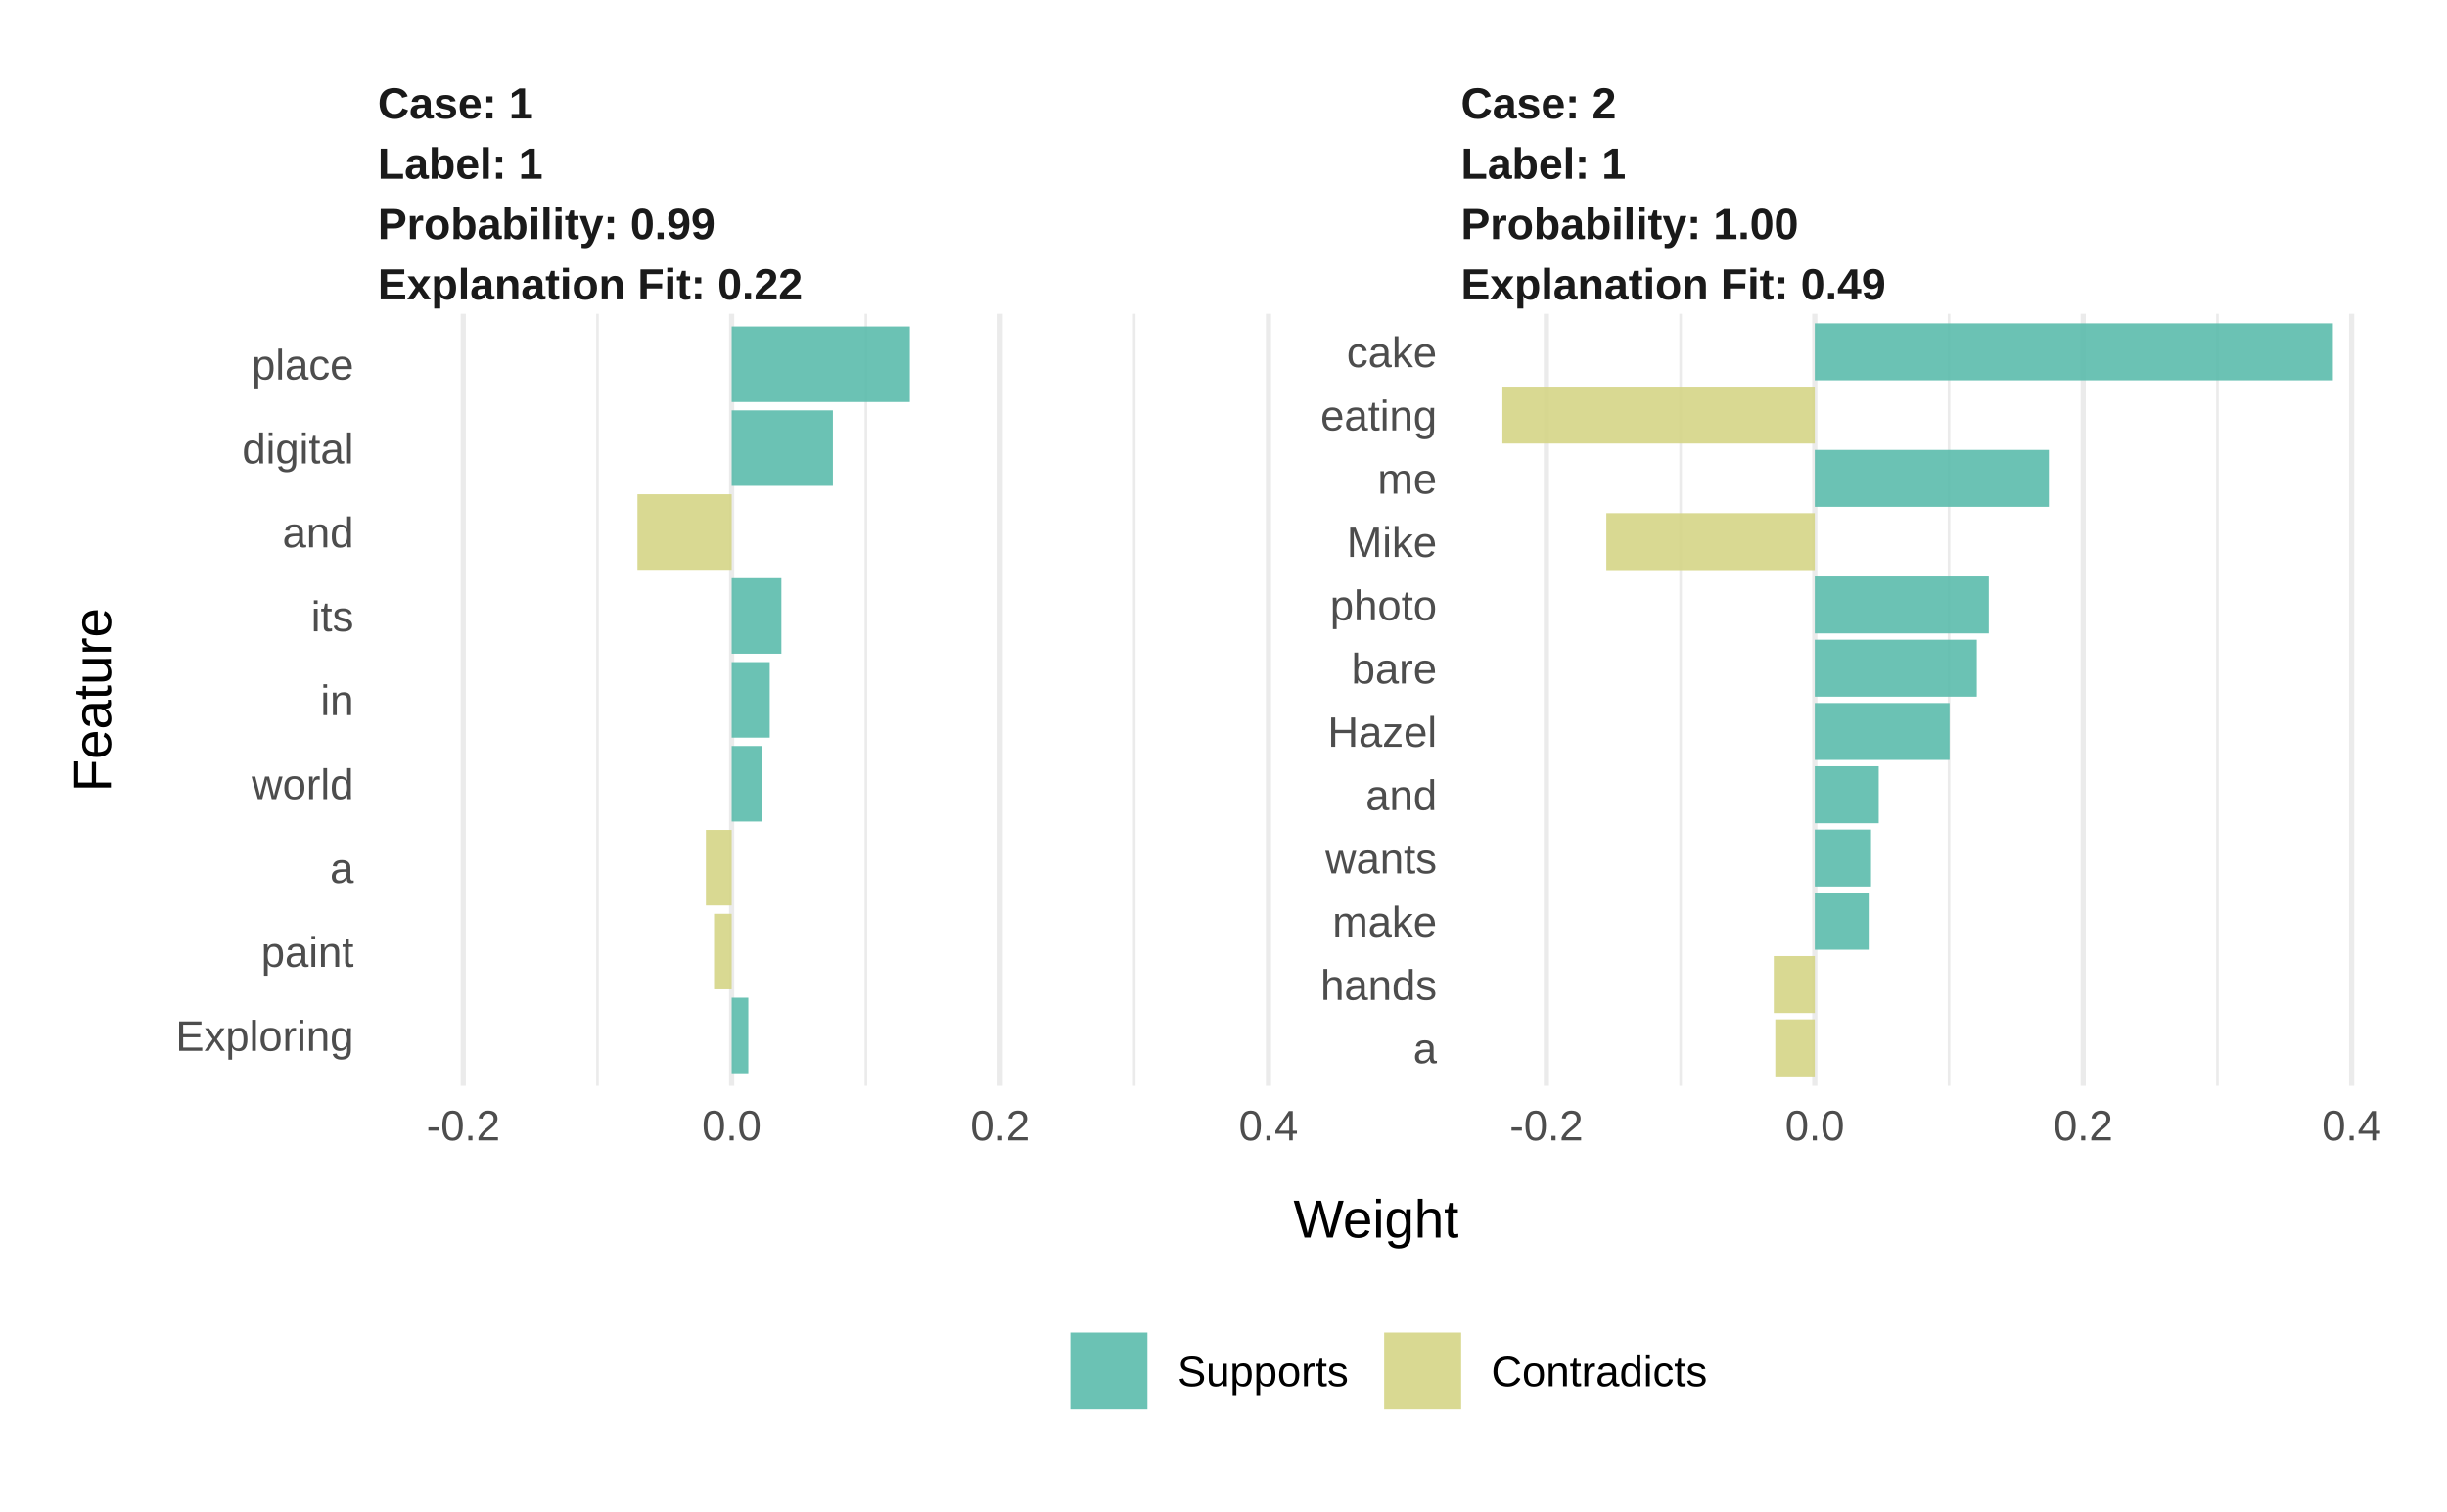
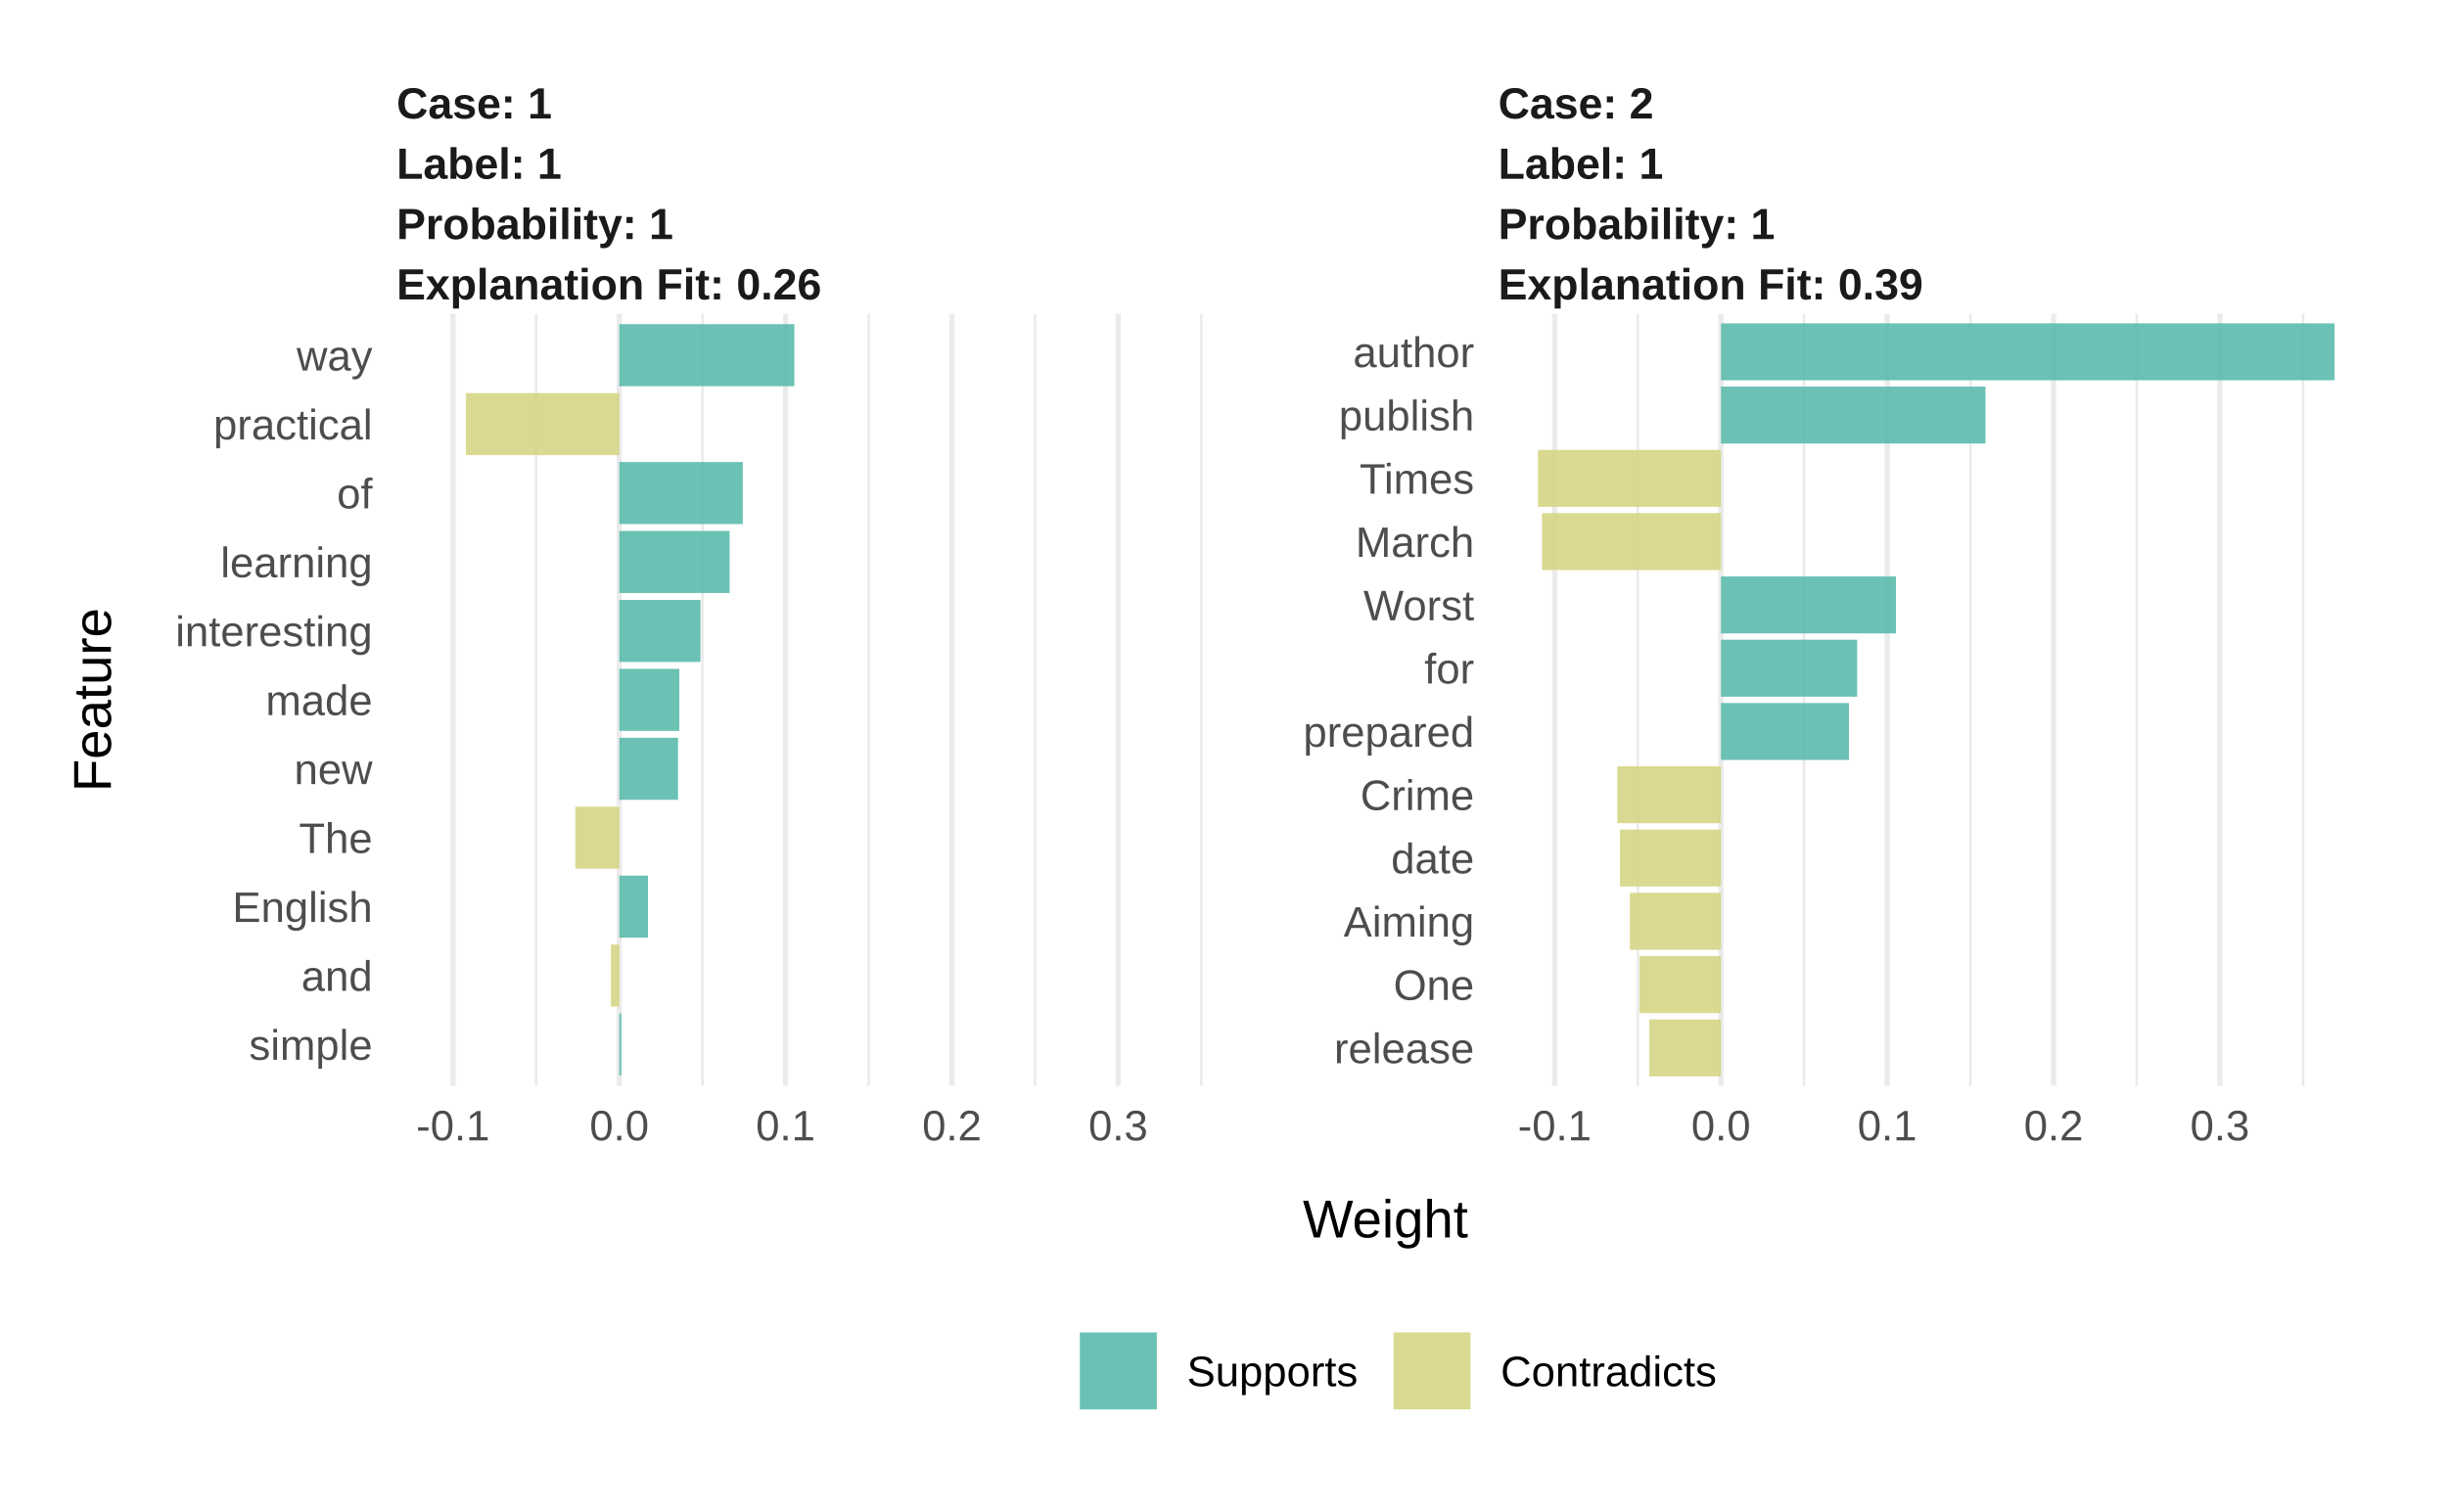
<svg xmlns="http://www.w3.org/2000/svg" class="svglite" width="504.00pt" height="311.47pt" viewBox="0 0 504.00 311.47">
  <defs>
    <style type="text/css">
    .svglite line, .svglite polyline, .svglite polygon, .svglite path, .svglite rect, .svglite circle {
      fill: none;
      stroke: #000000;
      stroke-linecap: round;
      stroke-linejoin: round;
      stroke-miterlimit: 10.00;
    }
  </style>
  </defs>
  <rect width="100%" height="100%" style="stroke: none; fill: #FFFFFF;" />
  <defs>
    <clipPath id="cpMC4wMHw1MDQuMDB8MC4wMHwzMTEuNDc=">
      <rect x="0.00" y="0.00" width="504.00" height="311.47" />
    </clipPath>
  </defs>
  <g clip-path="url(#cpMC4wMHw1MDQuMDB8MC4wMHwzMTEuNDc=)">
</g>
  <defs>
-     <clipPath id="cpNzcuODB8MjY1Ljk2fDY0LjY1fDIyMy42OA==">
-       <rect x="77.80" y="64.65" width="188.17" height="159.03" />
-     </clipPath>
-   </defs>
-   <g clip-path="url(#cpNzcuODB8MjY1Ljk2fDY0LjY1fDIyMy42OA==)">
-     <polyline points="123.06,223.68 123.06,64.65 " style="stroke-width: 0.53; stroke: #EBEBEB; stroke-linecap: butt;" />
-     <polyline points="178.34,223.68 178.34,64.65 " style="stroke-width: 0.53; stroke: #EBEBEB; stroke-linecap: butt;" />
-     <polyline points="233.62,223.68 233.62,64.65 " style="stroke-width: 0.53; stroke: #EBEBEB; stroke-linecap: butt;" />
-     <polyline points="95.42,223.68 95.42,64.65 " style="stroke-width: 1.07; stroke: #EBEBEB; stroke-linecap: butt;" />
-     <polyline points="150.70,223.68 150.70,64.65 " style="stroke-width: 1.07; stroke: #EBEBEB; stroke-linecap: butt;" />
-     <polyline points="205.98,223.68 205.98,64.65 " style="stroke-width: 1.07; stroke: #EBEBEB; stroke-linecap: butt;" />
-     <polyline points="261.26,223.68 261.26,64.65 " style="stroke-width: 1.07; stroke: #EBEBEB; stroke-linecap: butt;" />
-     <rect x="150.70" y="205.53" width="3.43" height="15.56" style="stroke-width: 1.07; stroke: none; stroke-linecap: square; stroke-linejoin: miter; fill: #5BBCAC; fill-opacity: 0.90;" />
-     <rect x="147.07" y="188.25" width="3.63" height="15.56" style="stroke-width: 1.07; stroke: none; stroke-linecap: square; stroke-linejoin: miter; fill: #D5D587; fill-opacity: 0.90;" />
-     <rect x="131.29" y="101.82" width="19.41" height="15.56" style="stroke-width: 1.07; stroke: none; stroke-linecap: square; stroke-linejoin: miter; fill: #D5D587; fill-opacity: 0.90;" />
-     <rect x="150.70" y="119.10" width="10.24" height="15.56" style="stroke-width: 1.07; stroke: none; stroke-linecap: square; stroke-linejoin: miter; fill: #5BBCAC; fill-opacity: 0.90;" />
-     <rect x="150.70" y="67.25" width="36.70" height="15.56" style="stroke-width: 1.07; stroke: none; stroke-linecap: square; stroke-linejoin: miter; fill: #5BBCAC; fill-opacity: 0.90;" />
-     <rect x="150.70" y="136.39" width="7.84" height="15.56" style="stroke-width: 1.07; stroke: none; stroke-linecap: square; stroke-linejoin: miter; fill: #5BBCAC; fill-opacity: 0.90;" />
-     <rect x="145.39" y="170.96" width="5.31" height="15.56" style="stroke-width: 1.07; stroke: none; stroke-linecap: square; stroke-linejoin: miter; fill: #D5D587; fill-opacity: 0.90;" />
-     <rect x="150.70" y="84.53" width="20.85" height="15.56" style="stroke-width: 1.07; stroke: none; stroke-linecap: square; stroke-linejoin: miter; fill: #5BBCAC; fill-opacity: 0.90;" />
-     <rect x="150.70" y="153.67" width="6.25" height="15.56" style="stroke-width: 1.07; stroke: none; stroke-linecap: square; stroke-linejoin: miter; fill: #5BBCAC; fill-opacity: 0.90;" />
-   </g>
-   <g clip-path="url(#cpMC4wMHw1MDQuMDB8MC4wMHwzMTEuNDc=)">
- </g>
-   <defs>
-     <clipPath id="cpMzAwLjg5fDQ4OS4wNnw2NC42NXwyMjMuNjg=">
-       <rect x="300.89" y="64.65" width="188.17" height="159.03" />
-     </clipPath>
-   </defs>
-   <g clip-path="url(#cpMzAwLjg5fDQ4OS4wNnw2NC42NXwyMjMuNjg=)">
-     <polyline points="346.15,223.68 346.15,64.65 " style="stroke-width: 0.53; stroke: #EBEBEB; stroke-linecap: butt;" />
-     <polyline points="401.44,223.68 401.44,64.65 " style="stroke-width: 0.53; stroke: #EBEBEB; stroke-linecap: butt;" />
-     <polyline points="456.72,223.68 456.72,64.65 " style="stroke-width: 0.53; stroke: #EBEBEB; stroke-linecap: butt;" />
-     <polyline points="318.51,223.68 318.51,64.65 " style="stroke-width: 1.07; stroke: #EBEBEB; stroke-linecap: butt;" />
-     <polyline points="373.79,223.68 373.79,64.65 " style="stroke-width: 1.07; stroke: #EBEBEB; stroke-linecap: butt;" />
-     <polyline points="429.08,223.68 429.08,64.65 " style="stroke-width: 1.07; stroke: #EBEBEB; stroke-linecap: butt;" />
-     <polyline points="484.36,223.68 484.36,64.65 " style="stroke-width: 1.07; stroke: #EBEBEB; stroke-linecap: butt;" />
-     <rect x="373.79" y="66.61" width="106.71" height="11.73" style="stroke-width: 1.07; stroke: none; stroke-linecap: square; stroke-linejoin: miter; fill: #5BBCAC; fill-opacity: 0.90;" />
-     <rect x="309.44" y="79.64" width="64.35" height="11.73" style="stroke-width: 1.07; stroke: none; stroke-linecap: square; stroke-linejoin: miter; fill: #D5D587; fill-opacity: 0.90;" />
-     <rect x="373.79" y="92.68" width="48.21" height="11.73" style="stroke-width: 1.07; stroke: none; stroke-linecap: square; stroke-linejoin: miter; fill: #5BBCAC; fill-opacity: 0.90;" />
-     <rect x="330.85" y="105.71" width="42.94" height="11.73" style="stroke-width: 1.07; stroke: none; stroke-linecap: square; stroke-linejoin: miter; fill: #D5D587; fill-opacity: 0.90;" />
-     <rect x="373.79" y="118.75" width="35.83" height="11.73" style="stroke-width: 1.07; stroke: none; stroke-linecap: square; stroke-linejoin: miter; fill: #5BBCAC; fill-opacity: 0.90;" />
-     <rect x="373.79" y="131.78" width="33.36" height="11.73" style="stroke-width: 1.07; stroke: none; stroke-linecap: square; stroke-linejoin: miter; fill: #5BBCAC; fill-opacity: 0.90;" />
-     <rect x="373.79" y="144.82" width="27.76" height="11.73" style="stroke-width: 1.07; stroke: none; stroke-linecap: square; stroke-linejoin: miter; fill: #5BBCAC; fill-opacity: 0.90;" />
-     <rect x="373.79" y="157.85" width="13.17" height="11.73" style="stroke-width: 1.07; stroke: none; stroke-linecap: square; stroke-linejoin: miter; fill: #5BBCAC; fill-opacity: 0.90;" />
-     <rect x="373.79" y="170.89" width="11.58" height="11.73" style="stroke-width: 1.07; stroke: none; stroke-linecap: square; stroke-linejoin: miter; fill: #5BBCAC; fill-opacity: 0.90;" />
-     <rect x="373.79" y="183.93" width="11.10" height="11.73" style="stroke-width: 1.07; stroke: none; stroke-linecap: square; stroke-linejoin: miter; fill: #5BBCAC; fill-opacity: 0.90;" />
-     <rect x="365.65" y="210.00" width="8.14" height="11.73" style="stroke-width: 1.07; stroke: none; stroke-linecap: square; stroke-linejoin: miter; fill: #D5D587; fill-opacity: 0.90;" />
-     <rect x="365.34" y="196.96" width="8.46" height="11.73" style="stroke-width: 1.07; stroke: none; stroke-linecap: square; stroke-linejoin: miter; fill: #D5D587; fill-opacity: 0.90;" />
-   </g>
-   <g clip-path="url(#cpMC4wMHw1MDQuMDB8MC4wMHwzMTEuNDc=)">
- </g>
-   <defs>
-     <clipPath id="cpNzcuODB8MjY1Ljk2fDE0Ljk0fDY0LjY1">
-       <rect x="77.80" y="14.94" width="188.17" height="49.71" />
-     </clipPath>
-   </defs>
-   <g clip-path="url(#cpNzcuODB8MjY1Ljk2fDE0Ljk0fDY0LjY1)">
- </g>
-   <defs>
-     <clipPath id="cpNzcuODB8MjY1Ljk2fDE0Ljk0fDI3LjM3">
-       <rect x="77.80" y="14.94" width="188.17" height="12.43" />
-     </clipPath>
-   </defs>
-   <g clip-path="url(#cpNzcuODB8MjY1Ljk2fDE0Ljk0fDI3LjM3)">
-     <text x="77.80" y="24.40" style="font-size: 9.00px; font-weight: bold; fill: #1A1A1A; font-family: Arial;" textLength="32.01px" lengthAdjust="spacingAndGlyphs">Case: 1</text>
-   </g>
-   <g clip-path="url(#cpNzcuODB8MjY1Ljk2fDE0Ljk0fDY0LjY1)">
- </g>
-   <defs>
-     <clipPath id="cpNzcuODB8MjY1Ljk2fDI3LjM3fDM5Ljgw">
-       <rect x="77.80" y="27.37" width="188.17" height="12.43" />
-     </clipPath>
-   </defs>
-   <g clip-path="url(#cpNzcuODB8MjY1Ljk2fDI3LjM3fDM5Ljgw)">
-     <text x="77.80" y="36.82" style="font-size: 9.00px; font-weight: bold; fill: #1A1A1A; font-family: Arial;" textLength="34.01px" lengthAdjust="spacingAndGlyphs">Label: 1</text>
-   </g>
-   <g clip-path="url(#cpNzcuODB8MjY1Ljk2fDE0Ljk0fDY0LjY1)">
- </g>
-   <defs>
-     <clipPath id="cpNzcuODB8MjY1Ljk2fDM5LjgwfDUyLjIz">
-       <rect x="77.80" y="39.80" width="188.17" height="12.43" />
-     </clipPath>
-   </defs>
-   <g clip-path="url(#cpNzcuODB8MjY1Ljk2fDM5LjgwfDUyLjIz)">
-     <text x="77.80" y="49.25" style="font-size: 9.00px; font-weight: bold; fill: #1A1A1A; font-family: Arial;" textLength="69.51px" lengthAdjust="spacingAndGlyphs">Probability: 0.99</text>
-   </g>
-   <g clip-path="url(#cpNzcuODB8MjY1Ljk2fDE0Ljk0fDY0LjY1)">
- </g>
-   <defs>
-     <clipPath id="cpNzcuODB8MjY1Ljk2fDUyLjIzfDY0LjY1">
-       <rect x="77.80" y="52.23" width="188.17" height="12.43" />
-     </clipPath>
-   </defs>
-   <g clip-path="url(#cpNzcuODB8MjY1Ljk2fDUyLjIzfDY0LjY1)">
-     <text x="77.80" y="61.68" style="font-size: 9.00px; font-weight: bold; fill: #1A1A1A; font-family: Arial;" textLength="87.51px" lengthAdjust="spacingAndGlyphs">Explanation Fit: 0.22</text>
-   </g>
-   <g clip-path="url(#cpNzcuODB8MjY1Ljk2fDE0Ljk0fDY0LjY1)">
- </g>
-   <g clip-path="url(#cpMC4wMHw1MDQuMDB8MC4wMHwzMTEuNDc=)">
- </g>
-   <defs>
-     <clipPath id="cpMzAwLjg5fDQ4OS4wNnwxNC45NHw2NC42NQ==">
-       <rect x="300.89" y="14.94" width="188.17" height="49.71" />
-     </clipPath>
-   </defs>
-   <g clip-path="url(#cpMzAwLjg5fDQ4OS4wNnwxNC45NHw2NC42NQ==)">
- </g>
-   <defs>
-     <clipPath id="cpMzAwLjg5fDQ4OS4wNnwxNC45NHwyNy4zNw==">
-       <rect x="300.89" y="14.94" width="188.17" height="12.43" />
-     </clipPath>
-   </defs>
-   <g clip-path="url(#cpMzAwLjg5fDQ4OS4wNnwxNC45NHwyNy4zNw==)">
-     <text x="300.89" y="24.40" style="font-size: 9.00px; font-weight: bold; fill: #1A1A1A; font-family: Arial;" textLength="32.01px" lengthAdjust="spacingAndGlyphs">Case: 2</text>
-   </g>
-   <g clip-path="url(#cpMzAwLjg5fDQ4OS4wNnwxNC45NHw2NC42NQ==)">
- </g>
-   <defs>
-     <clipPath id="cpMzAwLjg5fDQ4OS4wNnwyNy4zN3wzOS44MA==">
-       <rect x="300.89" y="27.37" width="188.17" height="12.43" />
-     </clipPath>
-   </defs>
-   <g clip-path="url(#cpMzAwLjg5fDQ4OS4wNnwyNy4zN3wzOS44MA==)">
-     <text x="300.89" y="36.82" style="font-size: 9.00px; font-weight: bold; fill: #1A1A1A; font-family: Arial;" textLength="34.01px" lengthAdjust="spacingAndGlyphs">Label: 1</text>
-   </g>
-   <g clip-path="url(#cpMzAwLjg5fDQ4OS4wNnwxNC45NHw2NC42NQ==)">
- </g>
-   <defs>
-     <clipPath id="cpMzAwLjg5fDQ4OS4wNnwzOS44MHw1Mi4yMw==">
-       <rect x="300.89" y="39.80" width="188.17" height="12.43" />
-     </clipPath>
-   </defs>
-   <g clip-path="url(#cpMzAwLjg5fDQ4OS4wNnwzOS44MHw1Mi4yMw==)">
-     <text x="300.89" y="49.25" style="font-size: 9.00px; font-weight: bold; fill: #1A1A1A; font-family: Arial;" textLength="69.51px" lengthAdjust="spacingAndGlyphs">Probability: 1.00</text>
-   </g>
-   <g clip-path="url(#cpMzAwLjg5fDQ4OS4wNnwxNC45NHw2NC42NQ==)">
- </g>
-   <defs>
-     <clipPath id="cpMzAwLjg5fDQ4OS4wNnw1Mi4yM3w2NC42NQ==">
-       <rect x="300.89" y="52.23" width="188.17" height="12.43" />
-     </clipPath>
-   </defs>
-   <g clip-path="url(#cpMzAwLjg5fDQ4OS4wNnw1Mi4yM3w2NC42NQ==)">
-     <text x="300.89" y="61.68" style="font-size: 9.00px; font-weight: bold; fill: #1A1A1A; font-family: Arial;" textLength="87.51px" lengthAdjust="spacingAndGlyphs">Explanation Fit: 0.49</text>
-   </g>
-   <g clip-path="url(#cpMzAwLjg5fDQ4OS4wNnwxNC45NHw2NC42NQ==)">
- </g>
-   <g clip-path="url(#cpMC4wMHw1MDQuMDB8MC4wMHwzMTEuNDc=)">
-     <text x="95.42" y="234.92" text-anchor="middle" style="font-size: 8.80px; fill: #4D4D4D; font-family: Arial;" textLength="15.16px" lengthAdjust="spacingAndGlyphs">-0.2</text>
-     <text x="150.70" y="234.92" text-anchor="middle" style="font-size: 8.80px; fill: #4D4D4D; font-family: Arial;" textLength="12.23px" lengthAdjust="spacingAndGlyphs">0.0</text>
-     <text x="205.98" y="234.92" text-anchor="middle" style="font-size: 8.80px; fill: #4D4D4D; font-family: Arial;" textLength="12.23px" lengthAdjust="spacingAndGlyphs">0.2</text>
-     <text x="261.26" y="234.92" text-anchor="middle" style="font-size: 8.80px; fill: #4D4D4D; font-family: Arial;" textLength="12.23px" lengthAdjust="spacingAndGlyphs">0.4</text>
-     <text x="318.51" y="234.92" text-anchor="middle" style="font-size: 8.80px; fill: #4D4D4D; font-family: Arial;" textLength="15.16px" lengthAdjust="spacingAndGlyphs">-0.2</text>
-     <text x="373.79" y="234.92" text-anchor="middle" style="font-size: 8.80px; fill: #4D4D4D; font-family: Arial;" textLength="12.23px" lengthAdjust="spacingAndGlyphs">0.0</text>
-     <text x="429.08" y="234.92" text-anchor="middle" style="font-size: 8.80px; fill: #4D4D4D; font-family: Arial;" textLength="12.23px" lengthAdjust="spacingAndGlyphs">0.2</text>
-     <text x="484.36" y="234.92" text-anchor="middle" style="font-size: 8.80px; fill: #4D4D4D; font-family: Arial;" textLength="12.23px" lengthAdjust="spacingAndGlyphs">0.4</text>
-     <text x="295.96" y="219.02" text-anchor="end" style="font-size: 8.80px; fill: #4D4D4D; font-family: Arial;" textLength="4.90px" lengthAdjust="spacingAndGlyphs">a</text>
-     <text x="295.96" y="205.98" text-anchor="end" style="font-size: 8.80px; fill: #4D4D4D; font-family: Arial;" textLength="23.98px" lengthAdjust="spacingAndGlyphs">hands</text>
-     <text x="295.96" y="192.94" text-anchor="end" style="font-size: 8.80px; fill: #4D4D4D; font-family: Arial;" textLength="21.52px" lengthAdjust="spacingAndGlyphs">make</text>
-     <text x="295.96" y="179.91" text-anchor="end" style="font-size: 8.80px; fill: #4D4D4D; font-family: Arial;" textLength="22.98px" lengthAdjust="spacingAndGlyphs">wants</text>
-     <text x="295.96" y="166.87" text-anchor="end" style="font-size: 8.80px; fill: #4D4D4D; font-family: Arial;" textLength="14.69px" lengthAdjust="spacingAndGlyphs">and</text>
-     <text x="295.96" y="153.84" text-anchor="end" style="font-size: 8.80px; fill: #4D4D4D; font-family: Arial;" textLength="22.49px" lengthAdjust="spacingAndGlyphs">Hazel</text>
-     <text x="295.96" y="140.80" text-anchor="end" style="font-size: 8.80px; fill: #4D4D4D; font-family: Arial;" textLength="17.62px" lengthAdjust="spacingAndGlyphs">bare</text>
-     <text x="295.96" y="127.77" text-anchor="end" style="font-size: 8.80px; fill: #4D4D4D; font-family: Arial;" textLength="22.02px" lengthAdjust="spacingAndGlyphs">photo</text>
-     <text x="295.96" y="114.73" text-anchor="end" style="font-size: 8.80px; fill: #4D4D4D; font-family: Arial;" textLength="18.58px" lengthAdjust="spacingAndGlyphs">Mike</text>
-     <text x="295.96" y="101.70" text-anchor="end" style="font-size: 8.80px; fill: #4D4D4D; font-family: Arial;" textLength="12.23px" lengthAdjust="spacingAndGlyphs">me</text>
-     <text x="295.96" y="88.66" text-anchor="end" style="font-size: 8.80px; fill: #4D4D4D; font-family: Arial;" textLength="23.98px" lengthAdjust="spacingAndGlyphs">eating</text>
-     <text x="295.96" y="75.63" text-anchor="end" style="font-size: 8.80px; fill: #4D4D4D; font-family: Arial;" textLength="18.59px" lengthAdjust="spacingAndGlyphs">cake</text>
-     <text x="72.86" y="216.46" text-anchor="end" style="font-size: 8.80px; fill: #4D4D4D; font-family: Arial;" textLength="36.68px" lengthAdjust="spacingAndGlyphs">Exploring</text>
-     <text x="72.86" y="199.18" text-anchor="end" style="font-size: 8.80px; fill: #4D4D4D; font-family: Arial;" textLength="19.08px" lengthAdjust="spacingAndGlyphs">paint</text>
-     <text x="72.86" y="181.89" text-anchor="end" style="font-size: 8.80px; fill: #4D4D4D; font-family: Arial;" textLength="4.90px" lengthAdjust="spacingAndGlyphs">a</text>
-     <text x="72.86" y="164.61" text-anchor="end" style="font-size: 8.80px; fill: #4D4D4D; font-family: Arial;" textLength="21.02px" lengthAdjust="spacingAndGlyphs">world</text>
-     <text x="72.86" y="147.32" text-anchor="end" style="font-size: 8.80px; fill: #4D4D4D; font-family: Arial;" textLength="6.85px" lengthAdjust="spacingAndGlyphs">in</text>
-     <text x="72.86" y="130.04" text-anchor="end" style="font-size: 8.80px; fill: #4D4D4D; font-family: Arial;" textLength="8.79px" lengthAdjust="spacingAndGlyphs">its</text>
-     <text x="72.86" y="112.75" text-anchor="end" style="font-size: 8.80px; fill: #4D4D4D; font-family: Arial;" textLength="14.69px" lengthAdjust="spacingAndGlyphs">and</text>
-     <text x="72.86" y="95.46" text-anchor="end" style="font-size: 8.80px; fill: #4D4D4D; font-family: Arial;" textLength="22.98px" lengthAdjust="spacingAndGlyphs">digital</text>
-     <text x="72.86" y="78.18" text-anchor="end" style="font-size: 8.80px; fill: #4D4D4D; font-family: Arial;" textLength="21.04px" lengthAdjust="spacingAndGlyphs">place</text>
-     <text x="283.43" y="254.91" text-anchor="middle" style="font-size: 11.00px; font-family: Arial;" textLength="34.24px" lengthAdjust="spacingAndGlyphs">Weight</text>
+     <clipPath id="cpODEuNjd8MjYyLjE1fDY0LjY1fDIyMy42OA==">
+       <rect x="81.67" y="64.65" width="180.48" height="159.03" />
+     </clipPath>
+   </defs>
+   <g clip-path="url(#cpODEuNjd8MjYyLjE1fDY0LjY1fDIyMy42OA==)">
+     <polyline points="110.42,223.68 110.42,64.65 " style="stroke-width: 0.53; stroke: #EBEBEB; stroke-linecap: butt;" />
+     <polyline points="144.68,223.68 144.68,64.65 " style="stroke-width: 0.53; stroke: #EBEBEB; stroke-linecap: butt;" />
+     <polyline points="178.93,223.68 178.93,64.65 " style="stroke-width: 0.53; stroke: #EBEBEB; stroke-linecap: butt;" />
+     <polyline points="213.18,223.68 213.18,64.65 " style="stroke-width: 0.53; stroke: #EBEBEB; stroke-linecap: butt;" />
+     <polyline points="247.44,223.68 247.44,64.65 " style="stroke-width: 0.53; stroke: #EBEBEB; stroke-linecap: butt;" />
+     <polyline points="93.30,223.68 93.30,64.65 " style="stroke-width: 1.07; stroke: #EBEBEB; stroke-linecap: butt;" />
+     <polyline points="127.55,223.68 127.55,64.65 " style="stroke-width: 1.07; stroke: #EBEBEB; stroke-linecap: butt;" />
+     <polyline points="161.80,223.68 161.80,64.65 " style="stroke-width: 1.07; stroke: #EBEBEB; stroke-linecap: butt;" />
+     <polyline points="196.06,223.68 196.06,64.65 " style="stroke-width: 1.07; stroke: #EBEBEB; stroke-linecap: butt;" />
+     <polyline points="230.31,223.68 230.31,64.65 " style="stroke-width: 1.07; stroke: #EBEBEB; stroke-linecap: butt;" />
+     <rect x="118.49" y="166.18" width="9.06" height="12.78" style="stroke-width: 1.07; stroke: none; stroke-linecap: square; stroke-linejoin: miter; fill: #D5D587; fill-opacity: 0.90;" />
+     <rect x="127.55" y="151.98" width="12.11" height="12.78" style="stroke-width: 1.07; stroke: none; stroke-linecap: square; stroke-linejoin: miter; fill: #5BBCAC; fill-opacity: 0.90;" />
+     <rect x="127.55" y="66.78" width="36.06" height="12.78" style="stroke-width: 1.07; stroke: none; stroke-linecap: square; stroke-linejoin: miter; fill: #5BBCAC; fill-opacity: 0.90;" />
+     <rect x="127.55" y="95.18" width="25.44" height="12.78" style="stroke-width: 1.07; stroke: none; stroke-linecap: square; stroke-linejoin: miter; fill: #5BBCAC; fill-opacity: 0.90;" />
+     <rect x="127.55" y="109.38" width="22.73" height="12.78" style="stroke-width: 1.07; stroke: none; stroke-linecap: square; stroke-linejoin: miter; fill: #5BBCAC; fill-opacity: 0.90;" />
+     <rect x="127.55" y="180.38" width="5.91" height="12.78" style="stroke-width: 1.07; stroke: none; stroke-linecap: square; stroke-linejoin: miter; fill: #5BBCAC; fill-opacity: 0.90;" />
+     <rect x="127.55" y="137.78" width="12.37" height="12.78" style="stroke-width: 1.07; stroke: none; stroke-linecap: square; stroke-linejoin: miter; fill: #5BBCAC; fill-opacity: 0.90;" />
+     <rect x="127.55" y="208.77" width="0.40" height="12.78" style="stroke-width: 1.07; stroke: none; stroke-linecap: square; stroke-linejoin: miter; fill: #5BBCAC; fill-opacity: 0.90;" />
+     <rect x="127.55" y="123.58" width="16.73" height="12.78" style="stroke-width: 1.07; stroke: none; stroke-linecap: square; stroke-linejoin: miter; fill: #5BBCAC; fill-opacity: 0.90;" />
+     <rect x="125.82" y="194.57" width="1.73" height="12.78" style="stroke-width: 1.07; stroke: none; stroke-linecap: square; stroke-linejoin: miter; fill: #D5D587; fill-opacity: 0.90;" />
+     <rect x="95.95" y="80.98" width="31.60" height="12.78" style="stroke-width: 1.07; stroke: none; stroke-linecap: square; stroke-linejoin: miter; fill: #D5D587; fill-opacity: 0.90;" />
+   </g>
+   <g clip-path="url(#cpMC4wMHw1MDQuMDB8MC4wMHwzMTEuNDc=)">
+ </g>
+   <defs>
+     <clipPath id="cpMzA4LjU4fDQ4OS4wNnw2NC42NXwyMjMuNjg=">
+       <rect x="308.58" y="64.65" width="180.48" height="159.03" />
+     </clipPath>
+   </defs>
+   <g clip-path="url(#cpMzA4LjU4fDQ4OS4wNnw2NC42NXwyMjMuNjg=)">
+     <polyline points="337.33,223.68 337.33,64.65 " style="stroke-width: 0.53; stroke: #EBEBEB; stroke-linecap: butt;" />
+     <polyline points="371.59,223.68 371.59,64.65 " style="stroke-width: 0.53; stroke: #EBEBEB; stroke-linecap: butt;" />
+     <polyline points="405.84,223.68 405.84,64.65 " style="stroke-width: 0.53; stroke: #EBEBEB; stroke-linecap: butt;" />
+     <polyline points="440.09,223.68 440.09,64.65 " style="stroke-width: 0.53; stroke: #EBEBEB; stroke-linecap: butt;" />
+     <polyline points="474.35,223.68 474.35,64.65 " style="stroke-width: 0.53; stroke: #EBEBEB; stroke-linecap: butt;" />
+     <polyline points="320.21,223.68 320.21,64.65 " style="stroke-width: 1.07; stroke: #EBEBEB; stroke-linecap: butt;" />
+     <polyline points="354.46,223.68 354.46,64.65 " style="stroke-width: 1.07; stroke: #EBEBEB; stroke-linecap: butt;" />
+     <polyline points="388.71,223.68 388.71,64.65 " style="stroke-width: 1.07; stroke: #EBEBEB; stroke-linecap: butt;" />
+     <polyline points="422.97,223.68 422.97,64.65 " style="stroke-width: 1.07; stroke: #EBEBEB; stroke-linecap: butt;" />
+     <polyline points="457.22,223.68 457.22,64.65 " style="stroke-width: 1.07; stroke: #EBEBEB; stroke-linecap: butt;" />
+     <rect x="354.46" y="66.61" width="126.39" height="11.73" style="stroke-width: 1.07; stroke: none; stroke-linecap: square; stroke-linejoin: miter; fill: #5BBCAC; fill-opacity: 0.90;" />
+     <rect x="354.46" y="79.64" width="54.48" height="11.73" style="stroke-width: 1.07; stroke: none; stroke-linecap: square; stroke-linejoin: miter; fill: #5BBCAC; fill-opacity: 0.90;" />
+     <rect x="316.78" y="92.68" width="37.68" height="11.73" style="stroke-width: 1.07; stroke: none; stroke-linecap: square; stroke-linejoin: miter; fill: #D5D587; fill-opacity: 0.90;" />
+     <rect x="317.59" y="105.71" width="36.88" height="11.73" style="stroke-width: 1.07; stroke: none; stroke-linecap: square; stroke-linejoin: miter; fill: #D5D587; fill-opacity: 0.90;" />
+     <rect x="354.46" y="118.75" width="36.04" height="11.73" style="stroke-width: 1.07; stroke: none; stroke-linecap: square; stroke-linejoin: miter; fill: #5BBCAC; fill-opacity: 0.90;" />
+     <rect x="354.46" y="131.78" width="28.07" height="11.73" style="stroke-width: 1.07; stroke: none; stroke-linecap: square; stroke-linejoin: miter; fill: #5BBCAC; fill-opacity: 0.90;" />
+     <rect x="354.46" y="144.82" width="26.37" height="11.73" style="stroke-width: 1.07; stroke: none; stroke-linecap: square; stroke-linejoin: miter; fill: #5BBCAC; fill-opacity: 0.90;" />
+     <rect x="333.11" y="157.85" width="21.35" height="11.73" style="stroke-width: 1.07; stroke: none; stroke-linecap: square; stroke-linejoin: miter; fill: #D5D587; fill-opacity: 0.90;" />
+     <rect x="333.66" y="170.89" width="20.80" height="11.73" style="stroke-width: 1.07; stroke: none; stroke-linecap: square; stroke-linejoin: miter; fill: #D5D587; fill-opacity: 0.90;" />
+     <rect x="335.69" y="183.93" width="18.77" height="11.73" style="stroke-width: 1.07; stroke: none; stroke-linecap: square; stroke-linejoin: miter; fill: #D5D587; fill-opacity: 0.90;" />
+     <rect x="337.67" y="196.96" width="16.79" height="11.73" style="stroke-width: 1.07; stroke: none; stroke-linecap: square; stroke-linejoin: miter; fill: #D5D587; fill-opacity: 0.90;" />
+     <rect x="339.71" y="210.00" width="14.75" height="11.73" style="stroke-width: 1.07; stroke: none; stroke-linecap: square; stroke-linejoin: miter; fill: #D5D587; fill-opacity: 0.90;" />
+   </g>
+   <g clip-path="url(#cpMC4wMHw1MDQuMDB8MC4wMHwzMTEuNDc=)">
+ </g>
+   <defs>
+     <clipPath id="cpODEuNjd8MjYyLjE1fDE0Ljk0fDY0LjY1">
+       <rect x="81.67" y="14.94" width="180.48" height="49.71" />
+     </clipPath>
+   </defs>
+   <g clip-path="url(#cpODEuNjd8MjYyLjE1fDE0Ljk0fDY0LjY1)">
+ </g>
+   <defs>
+     <clipPath id="cpODEuNjd8MjYyLjE1fDE0Ljk0fDI3LjM3">
+       <rect x="81.67" y="14.94" width="180.48" height="12.43" />
+     </clipPath>
+   </defs>
+   <g clip-path="url(#cpODEuNjd8MjYyLjE1fDE0Ljk0fDI3LjM3)">
+     <text x="81.67" y="24.40" style="font-size: 9.00px; font-weight: bold; fill: #1A1A1A; font-family: Arial;" textLength="32.01px" lengthAdjust="spacingAndGlyphs">Case: 1</text>
+   </g>
+   <g clip-path="url(#cpODEuNjd8MjYyLjE1fDE0Ljk0fDY0LjY1)">
+ </g>
+   <defs>
+     <clipPath id="cpODEuNjd8MjYyLjE1fDI3LjM3fDM5Ljgw">
+       <rect x="81.67" y="27.37" width="180.48" height="12.43" />
+     </clipPath>
+   </defs>
+   <g clip-path="url(#cpODEuNjd8MjYyLjE1fDI3LjM3fDM5Ljgw)">
+     <text x="81.67" y="36.82" style="font-size: 9.00px; font-weight: bold; fill: #1A1A1A; font-family: Arial;" textLength="34.01px" lengthAdjust="spacingAndGlyphs">Label: 1</text>
+   </g>
+   <g clip-path="url(#cpODEuNjd8MjYyLjE1fDE0Ljk0fDY0LjY1)">
+ </g>
+   <defs>
+     <clipPath id="cpODEuNjd8MjYyLjE1fDM5LjgwfDUyLjIz">
+       <rect x="81.67" y="39.80" width="180.48" height="12.43" />
+     </clipPath>
+   </defs>
+   <g clip-path="url(#cpODEuNjd8MjYyLjE1fDM5LjgwfDUyLjIz)">
+     <text x="81.67" y="49.25" style="font-size: 9.00px; font-weight: bold; fill: #1A1A1A; font-family: Arial;" textLength="57.00px" lengthAdjust="spacingAndGlyphs">Probability: 1</text>
+   </g>
+   <g clip-path="url(#cpODEuNjd8MjYyLjE1fDE0Ljk0fDY0LjY1)">
+ </g>
+   <defs>
+     <clipPath id="cpODEuNjd8MjYyLjE1fDUyLjIzfDY0LjY1">
+       <rect x="81.67" y="52.23" width="180.48" height="12.43" />
+     </clipPath>
+   </defs>
+   <g clip-path="url(#cpODEuNjd8MjYyLjE1fDUyLjIzfDY0LjY1)">
+     <text x="81.67" y="61.68" style="font-size: 9.00px; font-weight: bold; fill: #1A1A1A; font-family: Arial;" textLength="87.51px" lengthAdjust="spacingAndGlyphs">Explanation Fit: 0.26</text>
+   </g>
+   <g clip-path="url(#cpODEuNjd8MjYyLjE1fDE0Ljk0fDY0LjY1)">
+ </g>
+   <g clip-path="url(#cpMC4wMHw1MDQuMDB8MC4wMHwzMTEuNDc=)">
+ </g>
+   <defs>
+     <clipPath id="cpMzA4LjU4fDQ4OS4wNnwxNC45NHw2NC42NQ==">
+       <rect x="308.58" y="14.94" width="180.48" height="49.71" />
+     </clipPath>
+   </defs>
+   <g clip-path="url(#cpMzA4LjU4fDQ4OS4wNnwxNC45NHw2NC42NQ==)">
+ </g>
+   <defs>
+     <clipPath id="cpMzA4LjU4fDQ4OS4wNnwxNC45NHwyNy4zNw==">
+       <rect x="308.58" y="14.94" width="180.48" height="12.43" />
+     </clipPath>
+   </defs>
+   <g clip-path="url(#cpMzA4LjU4fDQ4OS4wNnwxNC45NHwyNy4zNw==)">
+     <text x="308.58" y="24.40" style="font-size: 9.00px; font-weight: bold; fill: #1A1A1A; font-family: Arial;" textLength="32.01px" lengthAdjust="spacingAndGlyphs">Case: 2</text>
+   </g>
+   <g clip-path="url(#cpMzA4LjU4fDQ4OS4wNnwxNC45NHw2NC42NQ==)">
+ </g>
+   <defs>
+     <clipPath id="cpMzA4LjU4fDQ4OS4wNnwyNy4zN3wzOS44MA==">
+       <rect x="308.58" y="27.37" width="180.48" height="12.43" />
+     </clipPath>
+   </defs>
+   <g clip-path="url(#cpMzA4LjU4fDQ4OS4wNnwyNy4zN3wzOS44MA==)">
+     <text x="308.58" y="36.82" style="font-size: 9.00px; font-weight: bold; fill: #1A1A1A; font-family: Arial;" textLength="34.01px" lengthAdjust="spacingAndGlyphs">Label: 1</text>
+   </g>
+   <g clip-path="url(#cpMzA4LjU4fDQ4OS4wNnwxNC45NHw2NC42NQ==)">
+ </g>
+   <defs>
+     <clipPath id="cpMzA4LjU4fDQ4OS4wNnwzOS44MHw1Mi4yMw==">
+       <rect x="308.58" y="39.80" width="180.48" height="12.43" />
+     </clipPath>
+   </defs>
+   <g clip-path="url(#cpMzA4LjU4fDQ4OS4wNnwzOS44MHw1Mi4yMw==)">
+     <text x="308.58" y="49.25" style="font-size: 9.00px; font-weight: bold; fill: #1A1A1A; font-family: Arial;" textLength="57.00px" lengthAdjust="spacingAndGlyphs">Probability: 1</text>
+   </g>
+   <g clip-path="url(#cpMzA4LjU4fDQ4OS4wNnwxNC45NHw2NC42NQ==)">
+ </g>
+   <defs>
+     <clipPath id="cpMzA4LjU4fDQ4OS4wNnw1Mi4yM3w2NC42NQ==">
+       <rect x="308.58" y="52.23" width="180.48" height="12.43" />
+     </clipPath>
+   </defs>
+   <g clip-path="url(#cpMzA4LjU4fDQ4OS4wNnw1Mi4yM3w2NC42NQ==)">
+     <text x="308.58" y="61.68" style="font-size: 9.00px; font-weight: bold; fill: #1A1A1A; font-family: Arial;" textLength="87.51px" lengthAdjust="spacingAndGlyphs">Explanation Fit: 0.39</text>
+   </g>
+   <g clip-path="url(#cpMzA4LjU4fDQ4OS4wNnwxNC45NHw2NC42NQ==)">
+ </g>
+   <g clip-path="url(#cpMC4wMHw1MDQuMDB8MC4wMHwzMTEuNDc=)">
+     <text x="93.30" y="234.92" text-anchor="middle" style="font-size: 8.80px; fill: #4D4D4D; font-family: Arial;" textLength="15.16px" lengthAdjust="spacingAndGlyphs">-0.1</text>
+     <text x="127.55" y="234.92" text-anchor="middle" style="font-size: 8.80px; fill: #4D4D4D; font-family: Arial;" textLength="12.23px" lengthAdjust="spacingAndGlyphs">0.0</text>
+     <text x="161.80" y="234.92" text-anchor="middle" style="font-size: 8.80px; fill: #4D4D4D; font-family: Arial;" textLength="12.23px" lengthAdjust="spacingAndGlyphs">0.1</text>
+     <text x="196.06" y="234.92" text-anchor="middle" style="font-size: 8.80px; fill: #4D4D4D; font-family: Arial;" textLength="12.23px" lengthAdjust="spacingAndGlyphs">0.2</text>
+     <text x="230.31" y="234.92" text-anchor="middle" style="font-size: 8.80px; fill: #4D4D4D; font-family: Arial;" textLength="12.23px" lengthAdjust="spacingAndGlyphs">0.3</text>
+     <text x="320.21" y="234.92" text-anchor="middle" style="font-size: 8.80px; fill: #4D4D4D; font-family: Arial;" textLength="15.16px" lengthAdjust="spacingAndGlyphs">-0.1</text>
+     <text x="354.46" y="234.92" text-anchor="middle" style="font-size: 8.80px; fill: #4D4D4D; font-family: Arial;" textLength="12.23px" lengthAdjust="spacingAndGlyphs">0.0</text>
+     <text x="388.71" y="234.92" text-anchor="middle" style="font-size: 8.80px; fill: #4D4D4D; font-family: Arial;" textLength="12.23px" lengthAdjust="spacingAndGlyphs">0.1</text>
+     <text x="422.97" y="234.92" text-anchor="middle" style="font-size: 8.80px; fill: #4D4D4D; font-family: Arial;" textLength="12.23px" lengthAdjust="spacingAndGlyphs">0.2</text>
+     <text x="457.22" y="234.92" text-anchor="middle" style="font-size: 8.80px; fill: #4D4D4D; font-family: Arial;" textLength="12.23px" lengthAdjust="spacingAndGlyphs">0.3</text>
+     <text x="303.64" y="219.02" text-anchor="end" style="font-size: 8.80px; fill: #4D4D4D; font-family: Arial;" textLength="28.86px" lengthAdjust="spacingAndGlyphs">release</text>
+     <text x="303.64" y="205.98" text-anchor="end" style="font-size: 8.80px; fill: #4D4D4D; font-family: Arial;" textLength="16.63px" lengthAdjust="spacingAndGlyphs">One</text>
+     <text x="303.64" y="192.94" text-anchor="end" style="font-size: 8.80px; fill: #4D4D4D; font-family: Arial;" textLength="26.89px" lengthAdjust="spacingAndGlyphs">Aiming</text>
+     <text x="303.64" y="179.91" text-anchor="end" style="font-size: 8.80px; fill: #4D4D4D; font-family: Arial;" textLength="17.13px" lengthAdjust="spacingAndGlyphs">date</text>
+     <text x="303.64" y="166.87" text-anchor="end" style="font-size: 8.80px; fill: #4D4D4D; font-family: Arial;" textLength="23.46px" lengthAdjust="spacingAndGlyphs">Crime</text>
+     <text x="303.64" y="153.84" text-anchor="end" style="font-size: 8.80px; fill: #4D4D4D; font-family: Arial;" textLength="35.24px" lengthAdjust="spacingAndGlyphs">prepared</text>
+     <text x="303.64" y="140.80" text-anchor="end" style="font-size: 8.80px; fill: #4D4D4D; font-family: Arial;" textLength="10.27px" lengthAdjust="spacingAndGlyphs">for</text>
+     <text x="303.64" y="127.77" text-anchor="end" style="font-size: 8.80px; fill: #4D4D4D; font-family: Arial;" textLength="22.97px" lengthAdjust="spacingAndGlyphs">Worst</text>
+     <text x="303.64" y="114.73" text-anchor="end" style="font-size: 8.80px; fill: #4D4D4D; font-family: Arial;" textLength="24.45px" lengthAdjust="spacingAndGlyphs">March</text>
+     <text x="303.64" y="101.70" text-anchor="end" style="font-size: 8.80px; fill: #4D4D4D; font-family: Arial;" textLength="23.95px" lengthAdjust="spacingAndGlyphs">Times</text>
+     <text x="303.64" y="88.66" text-anchor="end" style="font-size: 8.80px; fill: #4D4D4D; font-family: Arial;" textLength="27.89px" lengthAdjust="spacingAndGlyphs">publish</text>
+     <text x="303.64" y="75.63" text-anchor="end" style="font-size: 8.80px; fill: #4D4D4D; font-family: Arial;" textLength="24.96px" lengthAdjust="spacingAndGlyphs">author</text>
+     <text x="76.73" y="218.32" text-anchor="end" style="font-size: 8.80px; fill: #4D4D4D; font-family: Arial;" textLength="25.42px" lengthAdjust="spacingAndGlyphs">simple</text>
+     <text x="76.73" y="204.12" text-anchor="end" style="font-size: 8.80px; fill: #4D4D4D; font-family: Arial;" textLength="14.69px" lengthAdjust="spacingAndGlyphs">and</text>
+     <text x="76.73" y="189.92" text-anchor="end" style="font-size: 8.80px; fill: #4D4D4D; font-family: Arial;" textLength="28.86px" lengthAdjust="spacingAndGlyphs">English</text>
+     <text x="76.73" y="175.72" text-anchor="end" style="font-size: 8.80px; fill: #4D4D4D; font-family: Arial;" textLength="15.16px" lengthAdjust="spacingAndGlyphs">The</text>
+     <text x="76.73" y="161.52" text-anchor="end" style="font-size: 8.80px; fill: #4D4D4D; font-family: Arial;" textLength="16.14px" lengthAdjust="spacingAndGlyphs">new</text>
+     <text x="76.73" y="147.32" text-anchor="end" style="font-size: 8.80px; fill: #4D4D4D; font-family: Arial;" textLength="22.02px" lengthAdjust="spacingAndGlyphs">made</text>
+     <text x="76.73" y="133.12" text-anchor="end" style="font-size: 8.80px; fill: #4D4D4D; font-family: Arial;" textLength="40.59px" lengthAdjust="spacingAndGlyphs">interesting</text>
+     <text x="76.73" y="118.92" text-anchor="end" style="font-size: 8.80px; fill: #4D4D4D; font-family: Arial;" textLength="31.31px" lengthAdjust="spacingAndGlyphs">learning</text>
+     <text x="76.73" y="104.72" text-anchor="end" style="font-size: 8.80px; fill: #4D4D4D; font-family: Arial;" textLength="7.34px" lengthAdjust="spacingAndGlyphs">of</text>
+     <text x="76.73" y="90.52" text-anchor="end" style="font-size: 8.80px; fill: #4D4D4D; font-family: Arial;" textLength="32.76px" lengthAdjust="spacingAndGlyphs">practical</text>
+     <text x="76.73" y="76.33" text-anchor="end" style="font-size: 8.80px; fill: #4D4D4D; font-family: Arial;" textLength="15.65px" lengthAdjust="spacingAndGlyphs">way</text>
+     <text x="285.36" y="254.91" text-anchor="middle" style="font-size: 11.00px; font-family: Arial;" textLength="34.24px" lengthAdjust="spacingAndGlyphs">Weight</text>
    <text transform="translate(22.84,144.17) rotate(-90)" text-anchor="middle" style="font-size: 11.00px; font-family: Arial;" textLength="37.92px" lengthAdjust="spacingAndGlyphs">Feature</text>
-     <rect x="220.47" y="274.48" width="15.86" height="15.86" style="stroke-width: 1.07; stroke: none; stroke-linecap: square; stroke-linejoin: miter; fill: #5BBCAC; fill-opacity: 0.90;" />
-     <rect x="285.09" y="274.48" width="15.86" height="15.86" style="stroke-width: 1.07; stroke: none; stroke-linecap: square; stroke-linejoin: miter; fill: #D5D587; fill-opacity: 0.90;" />
-     <text x="242.53" y="285.56" style="font-size: 8.80px; font-family: Arial;" textLength="35.22px" lengthAdjust="spacingAndGlyphs">Supports</text>
-     <text x="307.14" y="285.56" style="font-size: 8.80px; font-family: Arial;" textLength="44.50px" lengthAdjust="spacingAndGlyphs">Contradicts</text>
+     <rect x="222.41" y="274.48" width="15.86" height="15.86" style="stroke-width: 1.07; stroke: none; stroke-linecap: square; stroke-linejoin: miter; fill: #5BBCAC; fill-opacity: 0.90;" />
+     <rect x="287.03" y="274.48" width="15.86" height="15.86" style="stroke-width: 1.07; stroke: none; stroke-linecap: square; stroke-linejoin: miter; fill: #D5D587; fill-opacity: 0.90;" />
+     <text x="244.46" y="285.56" style="font-size: 8.80px; font-family: Arial;" textLength="35.22px" lengthAdjust="spacingAndGlyphs">Supports</text>
+     <text x="309.08" y="285.56" style="font-size: 8.80px; font-family: Arial;" textLength="44.50px" lengthAdjust="spacingAndGlyphs">Contradicts</text>
  </g>
</svg>
